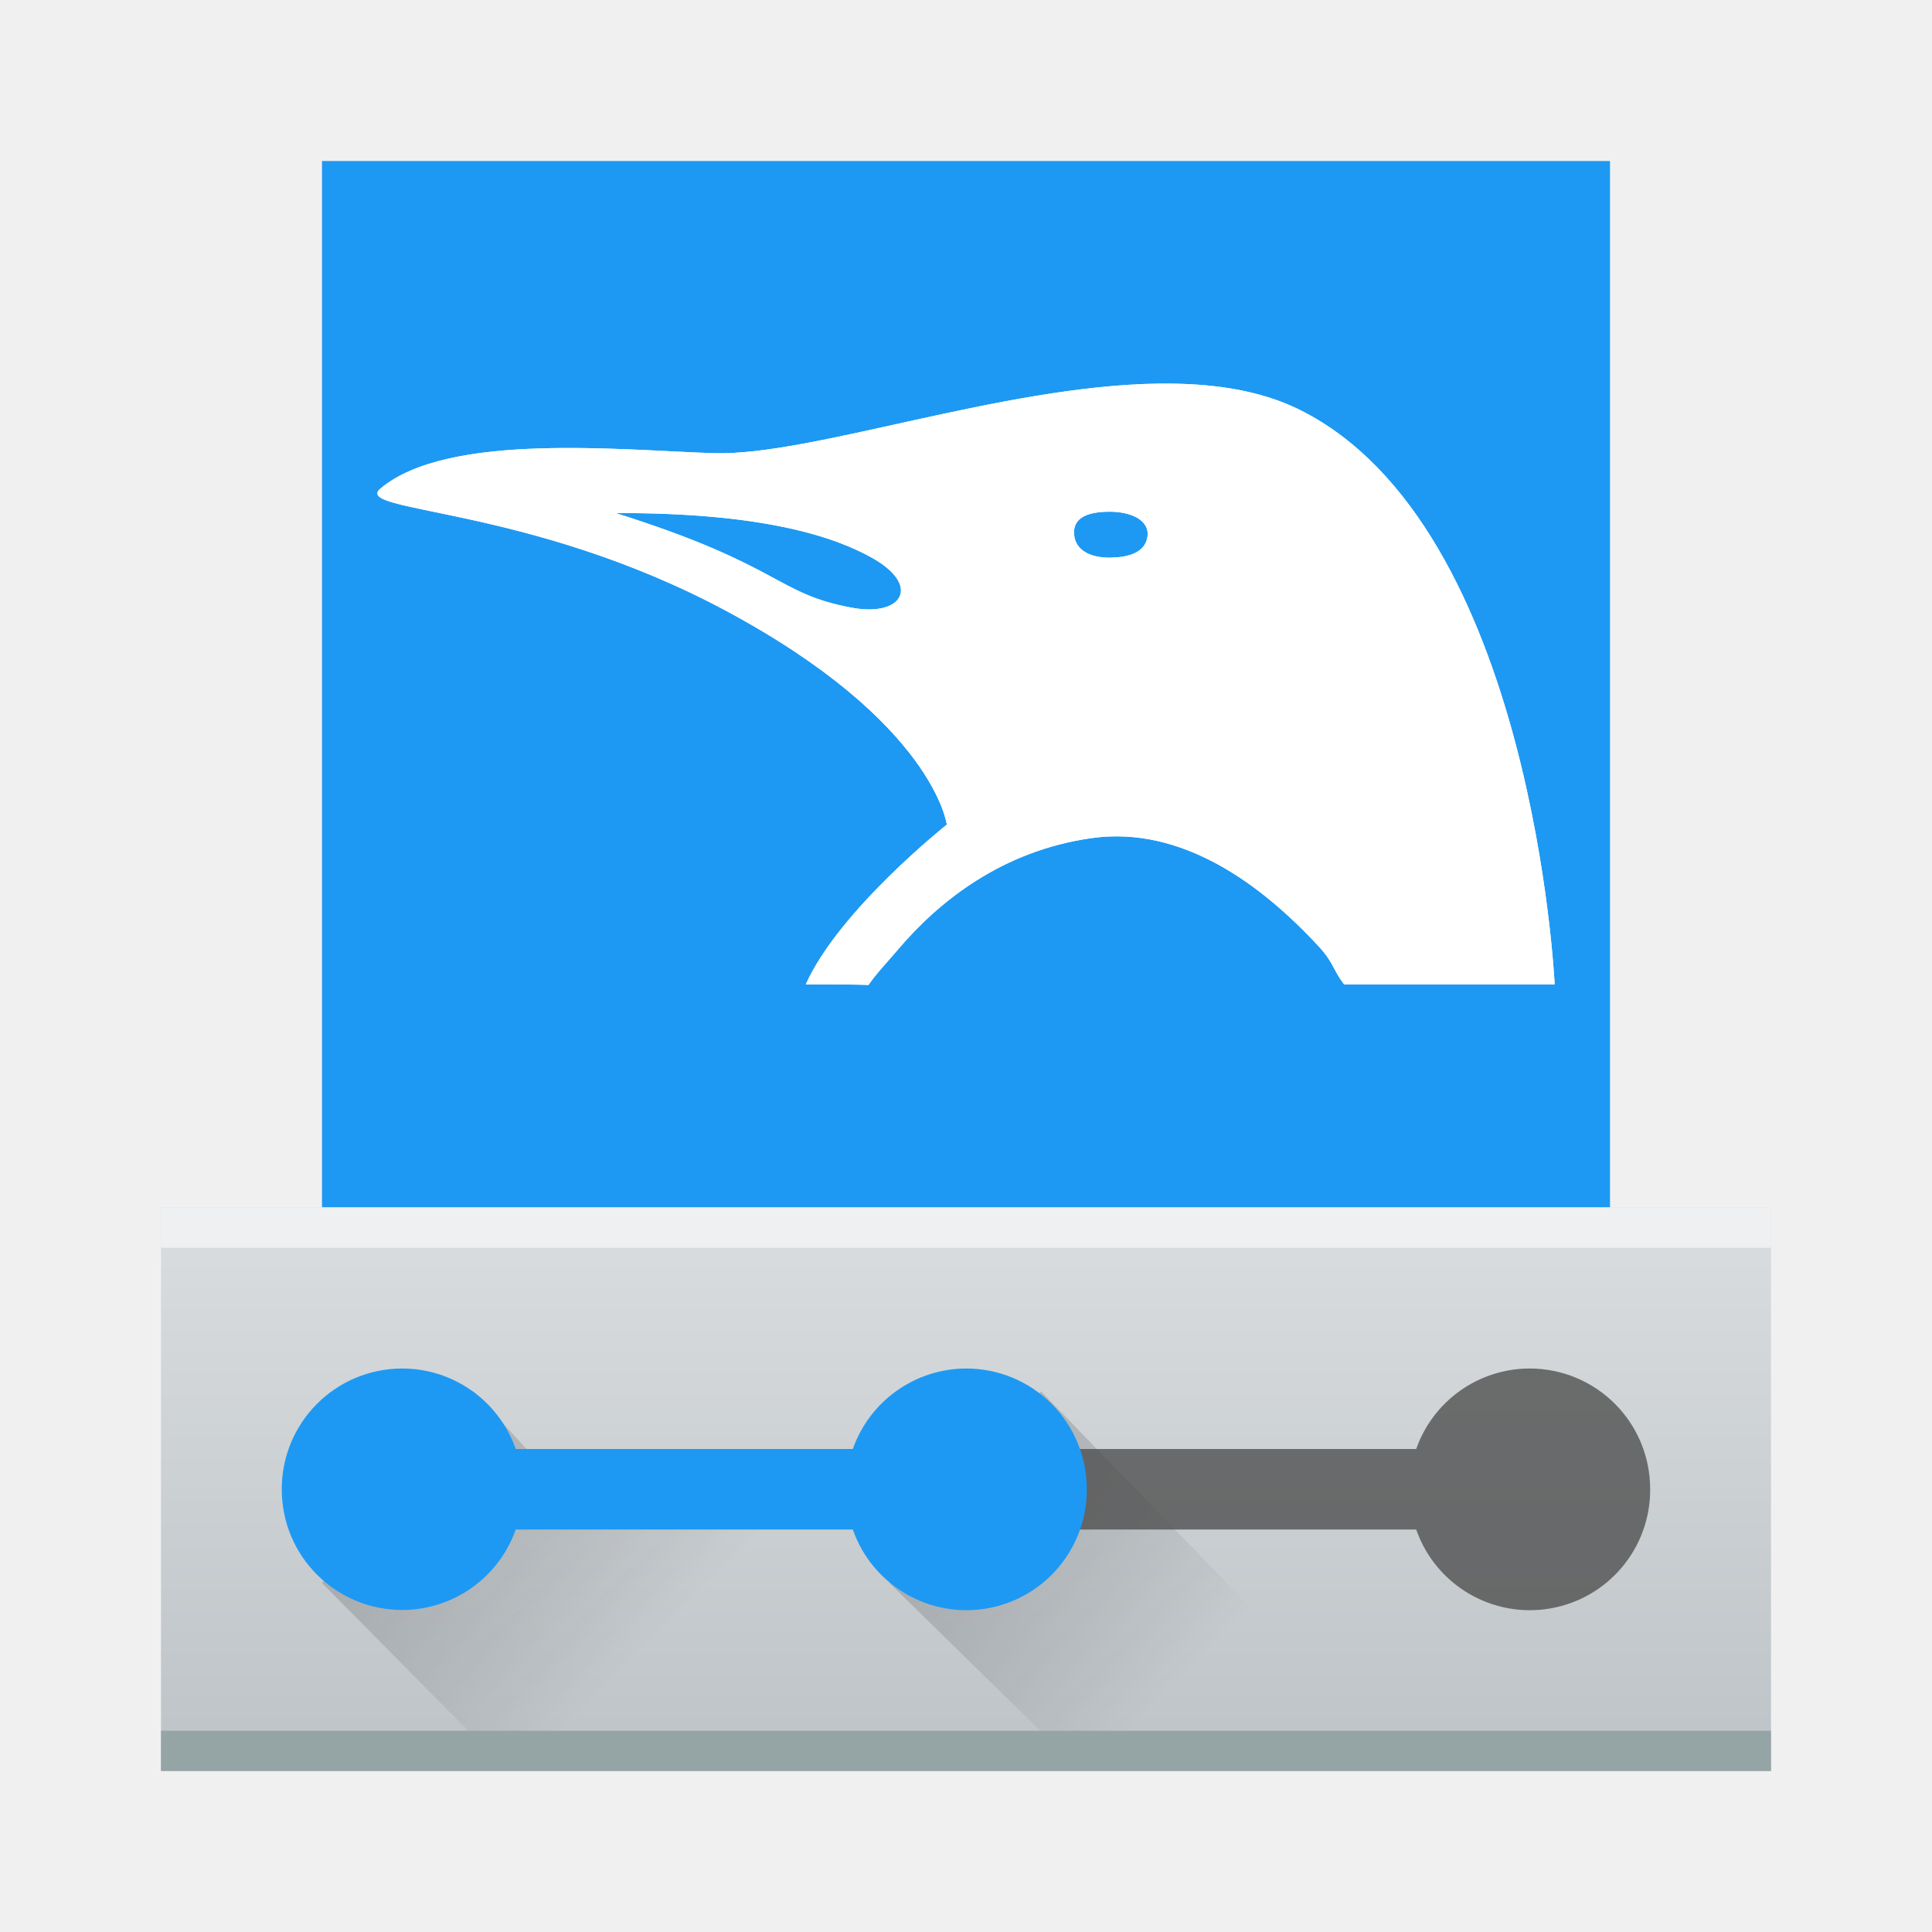
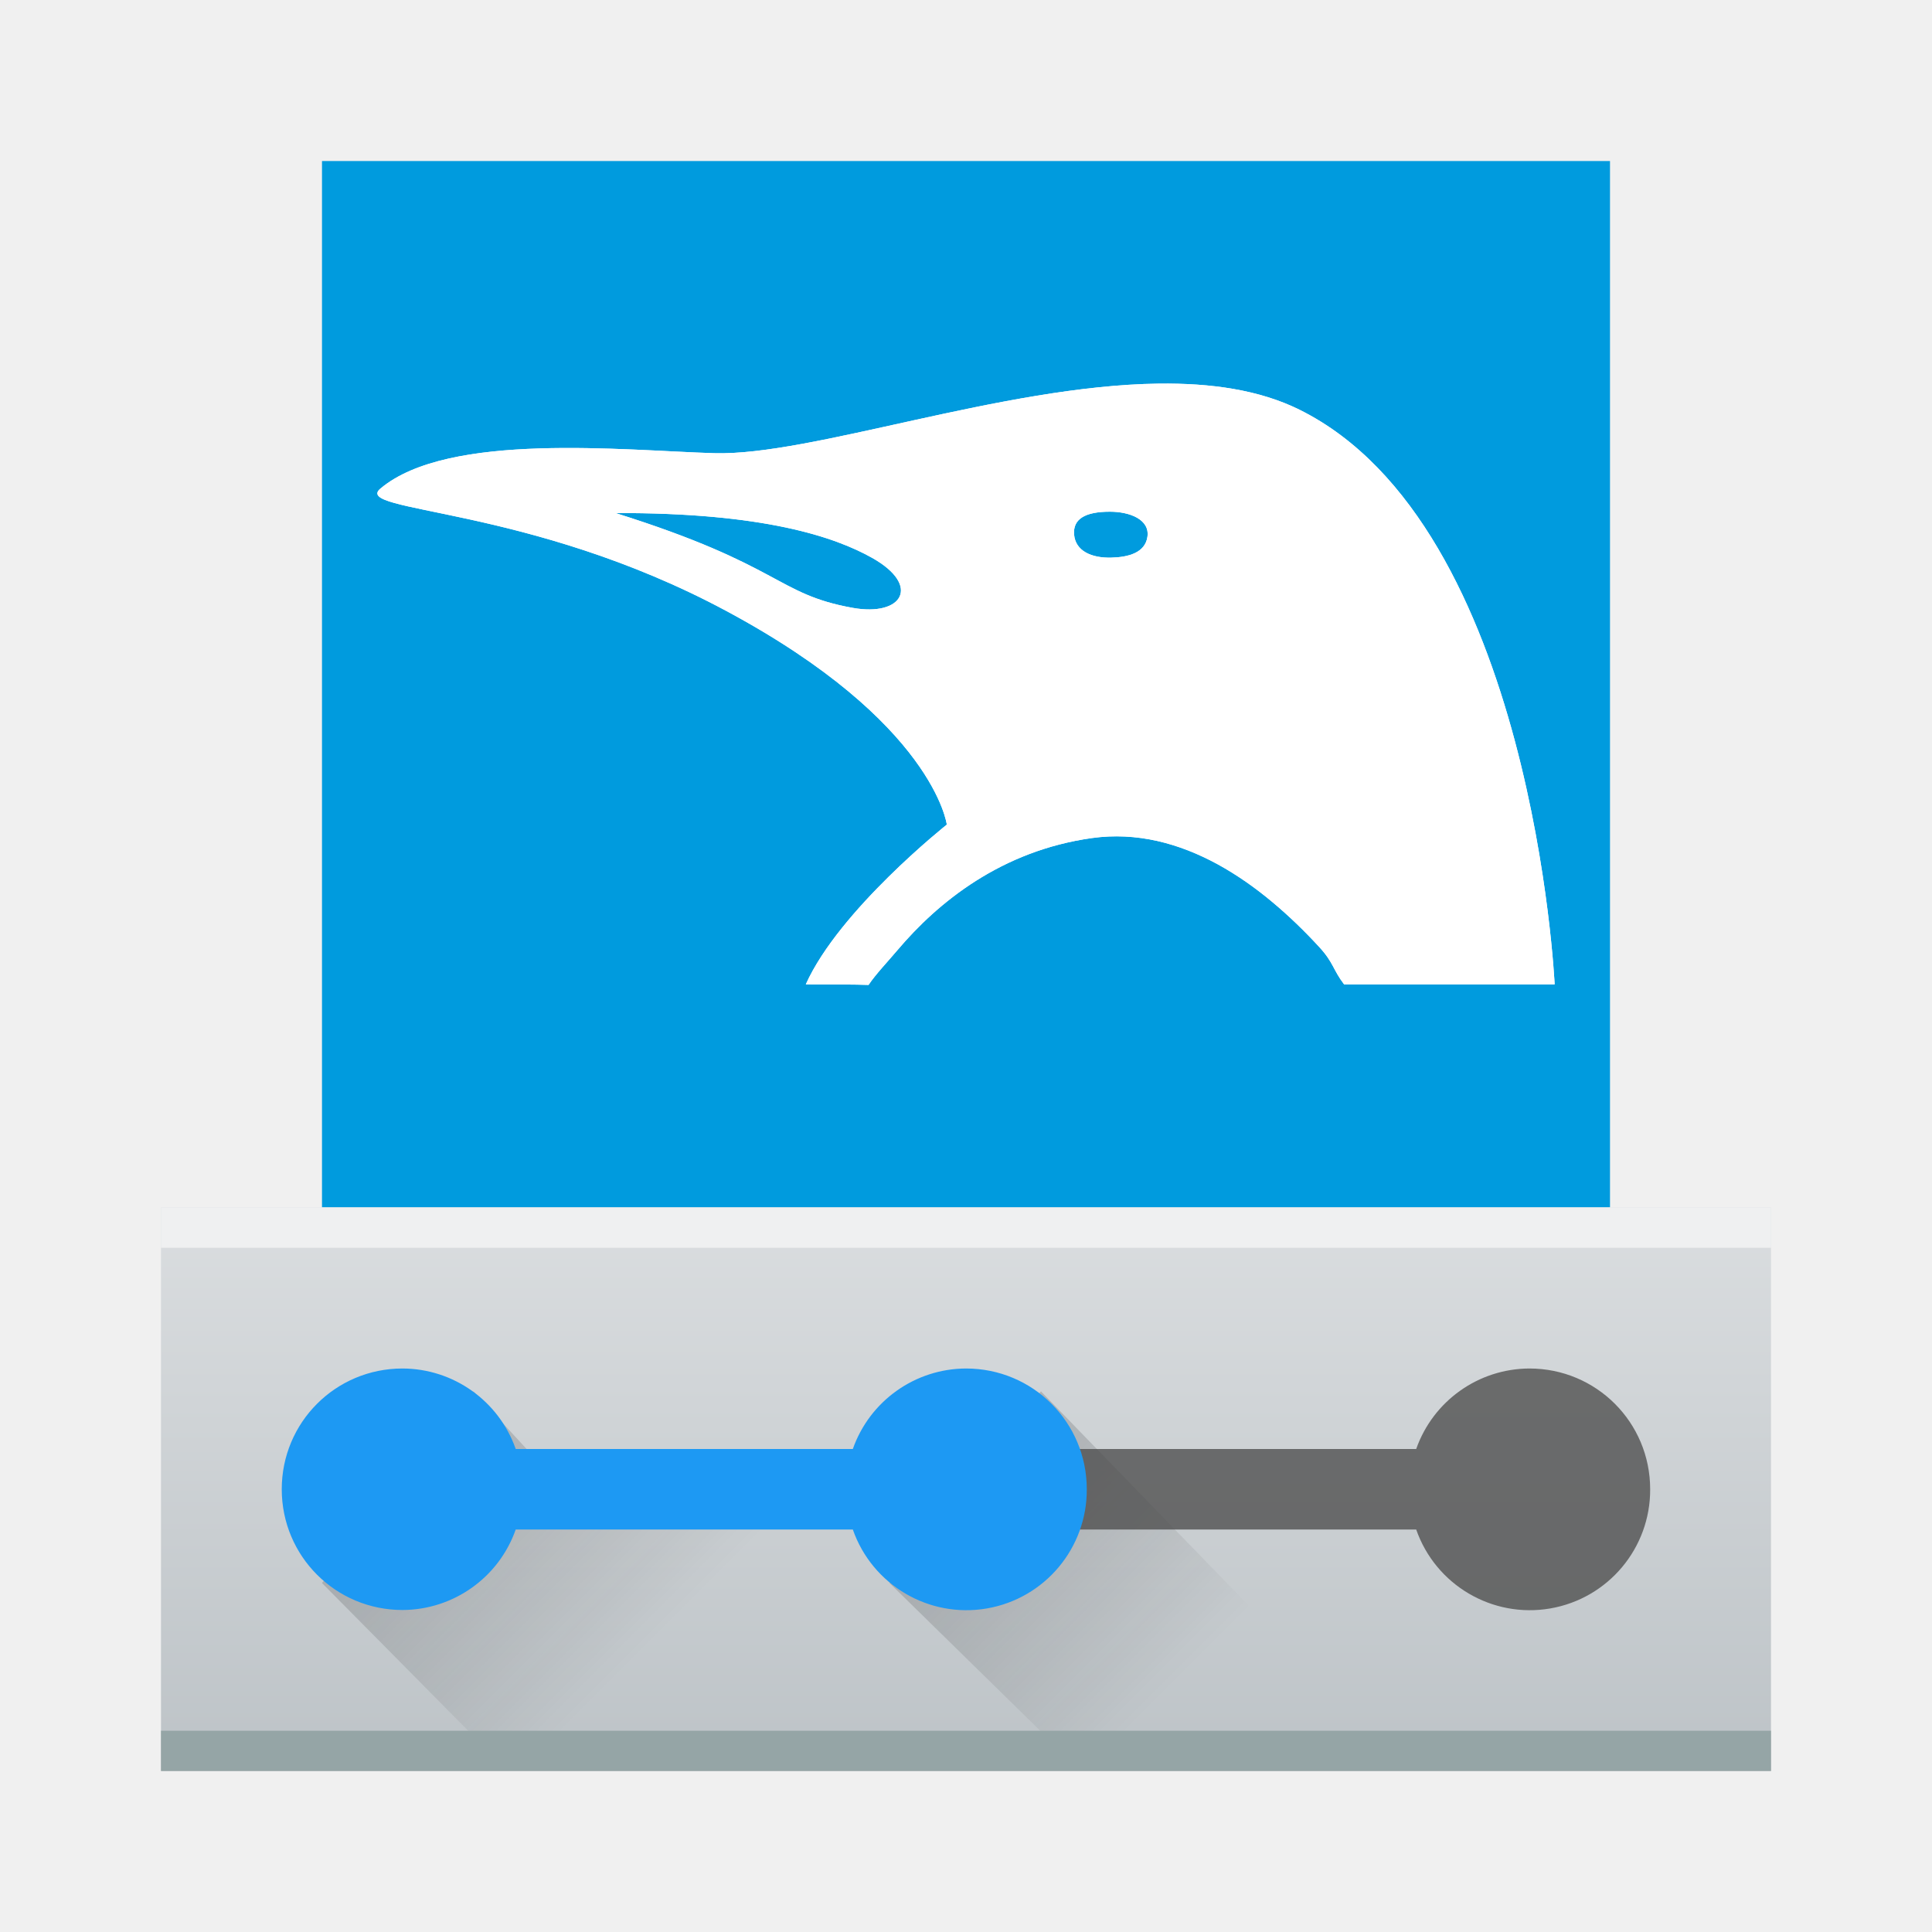
<svg xmlns="http://www.w3.org/2000/svg" xmlns:xlink="http://www.w3.org/1999/xlink" height="48" width="48" version="1.1" id="svg16">
  <defs id="defs16" />
  <linearGradient id="c" gradientUnits="userSpaceOnUse" x1="10" x2="34" xlink:href="#a" y1="10" y2="34" gradientTransform="translate(-43.05682,0.063072)" />
  <linearGradient id="d" gradientUnits="userSpaceOnUse" x2="0" y1="20" y2="44">
    <stop offset="0" stop-color="#eff0f1" id="stop1" />
    <stop offset="1" stop-color="#bdc3c7" id="stop2" />
  </linearGradient>
  <linearGradient id="b" gradientTransform="matrix(1 0 0 1.08333 0 -6.84)" gradientUnits="userSpaceOnUse" x2="0" y1="12" y2="32">
    <stop offset="0" stop-color="#9559b6" id="stop3" />
    <stop offset="1" stop-color="#8e44ad" id="stop4" />
  </linearGradient>
  <linearGradient id="a" gradientTransform="translate(384.57 500.8)" gradientUnits="userSpaceOnUse" x1="10" x2="15" y1="36" y2="41">
    <stop offset="0" stop-color="#292c2f" id="stop5" />
    <stop offset="1" stop-opacity="0" id="stop6" />
  </linearGradient>
  <linearGradient id="e" gradientTransform="translate(14.1 1)" gradientUnits="userSpaceOnUse" x1="9.905" x2="14.905" xlink:href="#a" y1="36" y2="41" />
  <linearGradient id="f" gradientTransform="translate(0 1)" gradientUnits="userSpaceOnUse" x1="10" x2="15" xlink:href="#a" y1="36" y2="41" />
-   <path d="M8 4h32v26H8z" fill="url(#b)" id="path6" style="fill:#1d99f3;fill-opacity:1" />
+   <rect style="fill:#009bde;stroke-width:2.151;stroke-linecap:round;stroke-linejoin:round;fill-opacity:1" id="rect1" width="32" height="25.998" x="8" y="4.001" />
  <g id="g10-3" transform="matrix(0.2053726,0,0,0.1977022,-6.12561,-10.76428)" style="fill:#ffffff">
    <path d="m 169.996,102.656 c -18.973,0.254 -42.086,9.11 -53.797,8.742 -10.793,-0.332 -32.105,-2.742 -40.34,4.438 -3.527,3.066 17.93,2.074 41.789,15.363 25.164,14.012 26.719,26.875 26.719,26.875 0,0 -13.035,10.738 -17.058,20.074 6.273,0 7.589,0.071 7.589,0.071 0.899,-1.379 2.266,-2.86 3.497,-4.371 1.23,-1.512 2.632,-3.047 4.21,-4.528 1.583,-1.476 3.344,-2.902 5.29,-4.183 0.976,-0.641 1.996,-1.246 3.062,-1.809 1.07,-0.562 2.184,-1.078 3.352,-1.539 1.164,-0.461 2.379,-0.867 3.644,-1.207 1.262,-0.34 2.578,-0.617 3.945,-0.816 1.368,-0.2 2.711,-0.258 4.032,-0.192 1.328,0.067 2.629,0.258 3.902,0.555 1.277,0.301 2.527,0.707 3.75,1.203 1.219,0.496 2.414,1.082 3.578,1.742 1.16,0.66 2.293,1.399 3.391,2.188 1.097,0.793 2.16,1.64 3.183,2.531 2.055,1.777 3.961,3.711 5.696,5.672 1.734,1.961 1.625,2.808 2.996,4.683 h 25.472 c 0,0 -2.582,-57.652 -30.878,-72.218 -4.829,-2.489 -10.696,-3.356 -17.024,-3.274 z m -5.902,16.094 c 2.418,0 4.84,0.984 4.543,3.148 -0.274,2.004 -2.285,2.571 -4.375,2.625 -2.426,0.067 -4.328,-0.859 -4.496,-2.886 -0.161,-1.953 1.308,-2.887 4.328,-2.887 z m -59.797,0.172 c 17.898,-0.067 26.535,3 31.047,5.637 5.965,3.488 3.64,7.398 -2.36,6.277 -9.332,-1.746 -8.507,-5.328 -28.687,-11.914 z" style="fill:#ffffff;fill-opacity:1;fill-rule:evenodd;stroke:none" id="path80-6" />
    <path d="m 169.996,102.656 c -18.973,0.254 -42.086,9.11 -53.797,8.742 -10.793,-0.332 -32.105,-2.742 -40.34,4.438 -3.527,3.066 17.93,2.074 41.789,15.363 25.164,14.012 26.719,26.875 26.719,26.875 0,0 -13.035,10.738 -17.058,20.074 6.273,0 7.589,0.071 7.589,0.071 0.899,-1.379 2.266,-2.86 3.497,-4.371 1.23,-1.512 2.632,-3.047 4.21,-4.528 1.583,-1.476 3.344,-2.902 5.29,-4.183 0.976,-0.641 1.996,-1.246 3.062,-1.809 1.07,-0.562 2.184,-1.078 3.352,-1.539 1.164,-0.461 2.379,-0.867 3.644,-1.207 1.262,-0.34 2.578,-0.617 3.945,-0.816 1.368,-0.2 2.711,-0.258 4.032,-0.192 1.328,0.067 2.629,0.258 3.902,0.555 1.277,0.301 2.527,0.707 3.75,1.203 1.219,0.496 2.414,1.082 3.578,1.742 1.16,0.66 2.293,1.399 3.391,2.188 1.097,0.793 2.16,1.64 3.183,2.531 2.055,1.777 3.961,3.711 5.696,5.672 1.734,1.961 1.625,2.808 2.996,4.683 h 25.472 c 0,0 -2.582,-57.652 -30.878,-72.218 -4.829,-2.489 -10.696,-3.356 -17.024,-3.274 z m -5.902,16.094 c 2.418,0 4.84,0.984 4.543,3.148 -0.274,2.004 -2.285,2.571 -4.375,2.625 -2.426,0.067 -4.328,-0.859 -4.496,-2.886 -0.161,-1.953 1.308,-2.887 4.328,-2.887 z m -59.797,0.172 c 17.898,-0.067 26.535,3 31.047,5.637 5.965,3.488 3.64,7.398 -2.36,6.277 -9.332,-1.746 -8.507,-5.328 -28.687,-11.914 z" style="fill:#ffffff;fill-opacity:1;fill-rule:evenodd;stroke:none" id="path82-7" />
  </g>
  <path d="M24 34c-1.662 0-3 1.338-3 3s1.338 3 3 3a2.993 2.993 0 0 0 2.813-2h8.375a2.99 2.99 0 0 0 5.813-1c0-1.662-1.338-3-3-3a2.993 2.993 0 0 0-2.813 2h-8.375A2.99 2.99 0 0 0 24 34" fill="#232629" opacity=".2" id="path8" />
  <path d="M4 30v14h40V30z" fill="url(#d)" id="path9" />
  <path d="M22.1 39.33l4.762 4.667h8.143l-9.143-9.429z" fill="url(#e)" opacity=".2" id="path10" />
  <path d="M26.81 38h8.375a2.99 2.99 0 0 0 5.813-1c0-1.662-1.338-3-3-3a2.993 2.993 0 0 0-2.813 2H26.81c.188 1 .188 1 0 2" fill="#4d4d4d" opacity=".779" id="path11" />
  <path d="M8 39.33l4.619 4.667H26l-4.867-6.937L14 36.993l-2.238-2.425z" fill="url(#f)" opacity=".2" id="path12" />
  <path d="M10 34c-1.662 0-3 1.338-3 3s1.338 3 3 3a2.993 2.993 0 0 0 2.813-2h8.375a2.99 2.99 0 0 0 5.813-1c0-1.662-1.338-3-3-3a2.993 2.993 0 0 0-2.813 2h-8.375A2.99 2.99 0 0 0 10 34" fill="#1d99f3" id="path13" />
  <path d="M4 43h40v1H4z" fill="#95a5a6" id="path14" />
  <path d="M4 30h40v1H4z" fill="#eff0f1" id="path15" />
</svg>
